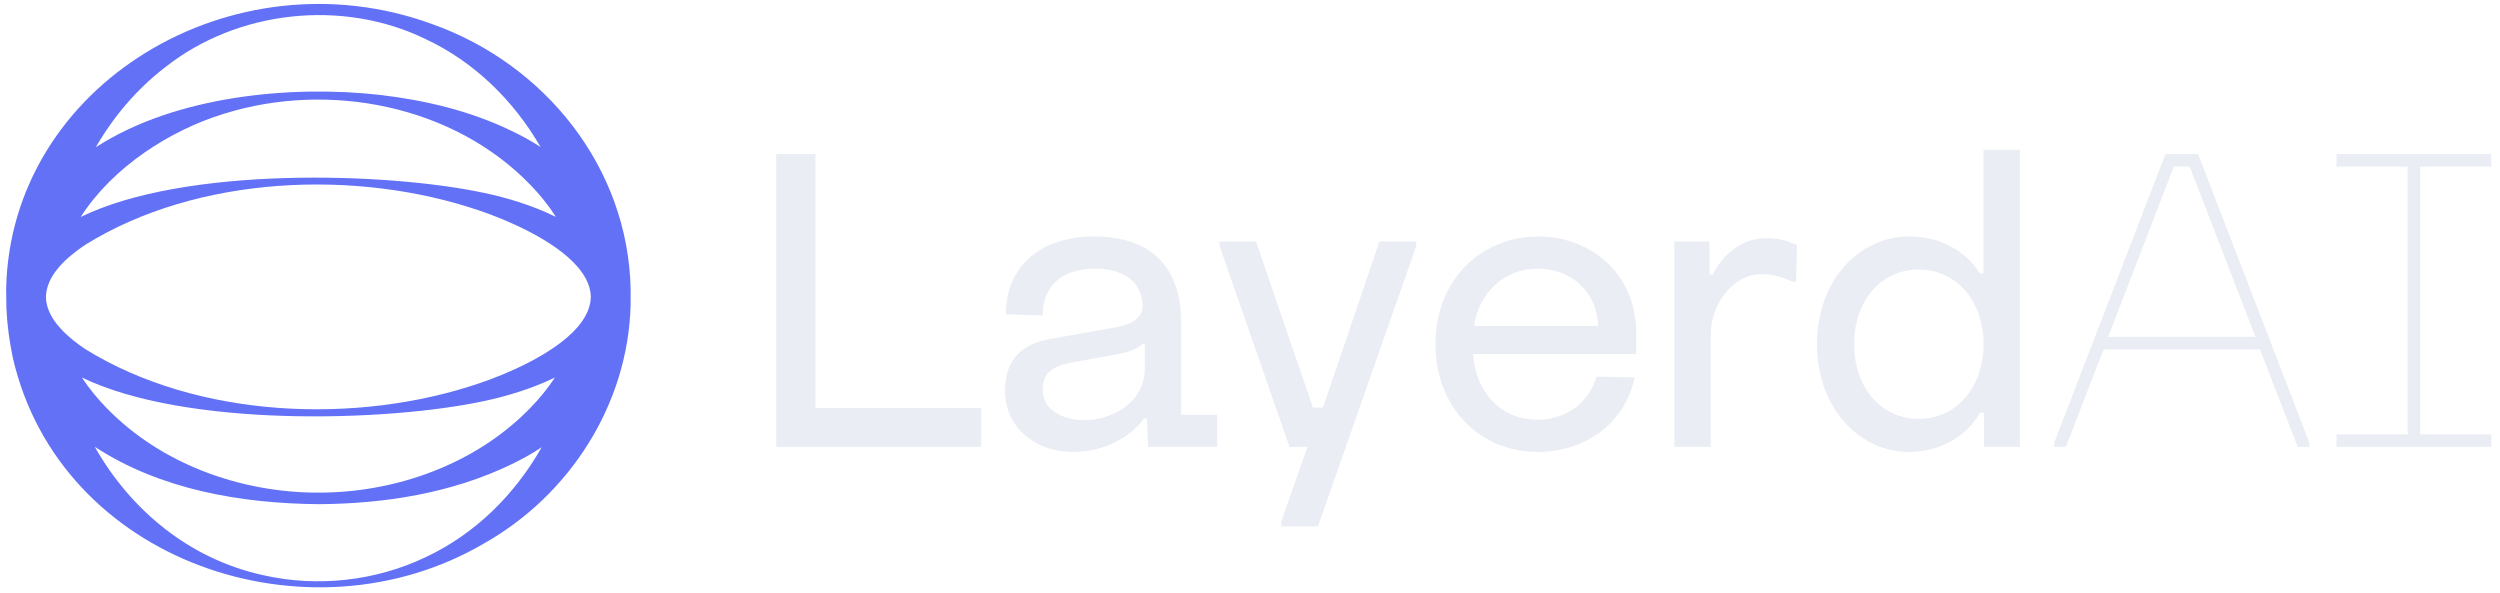
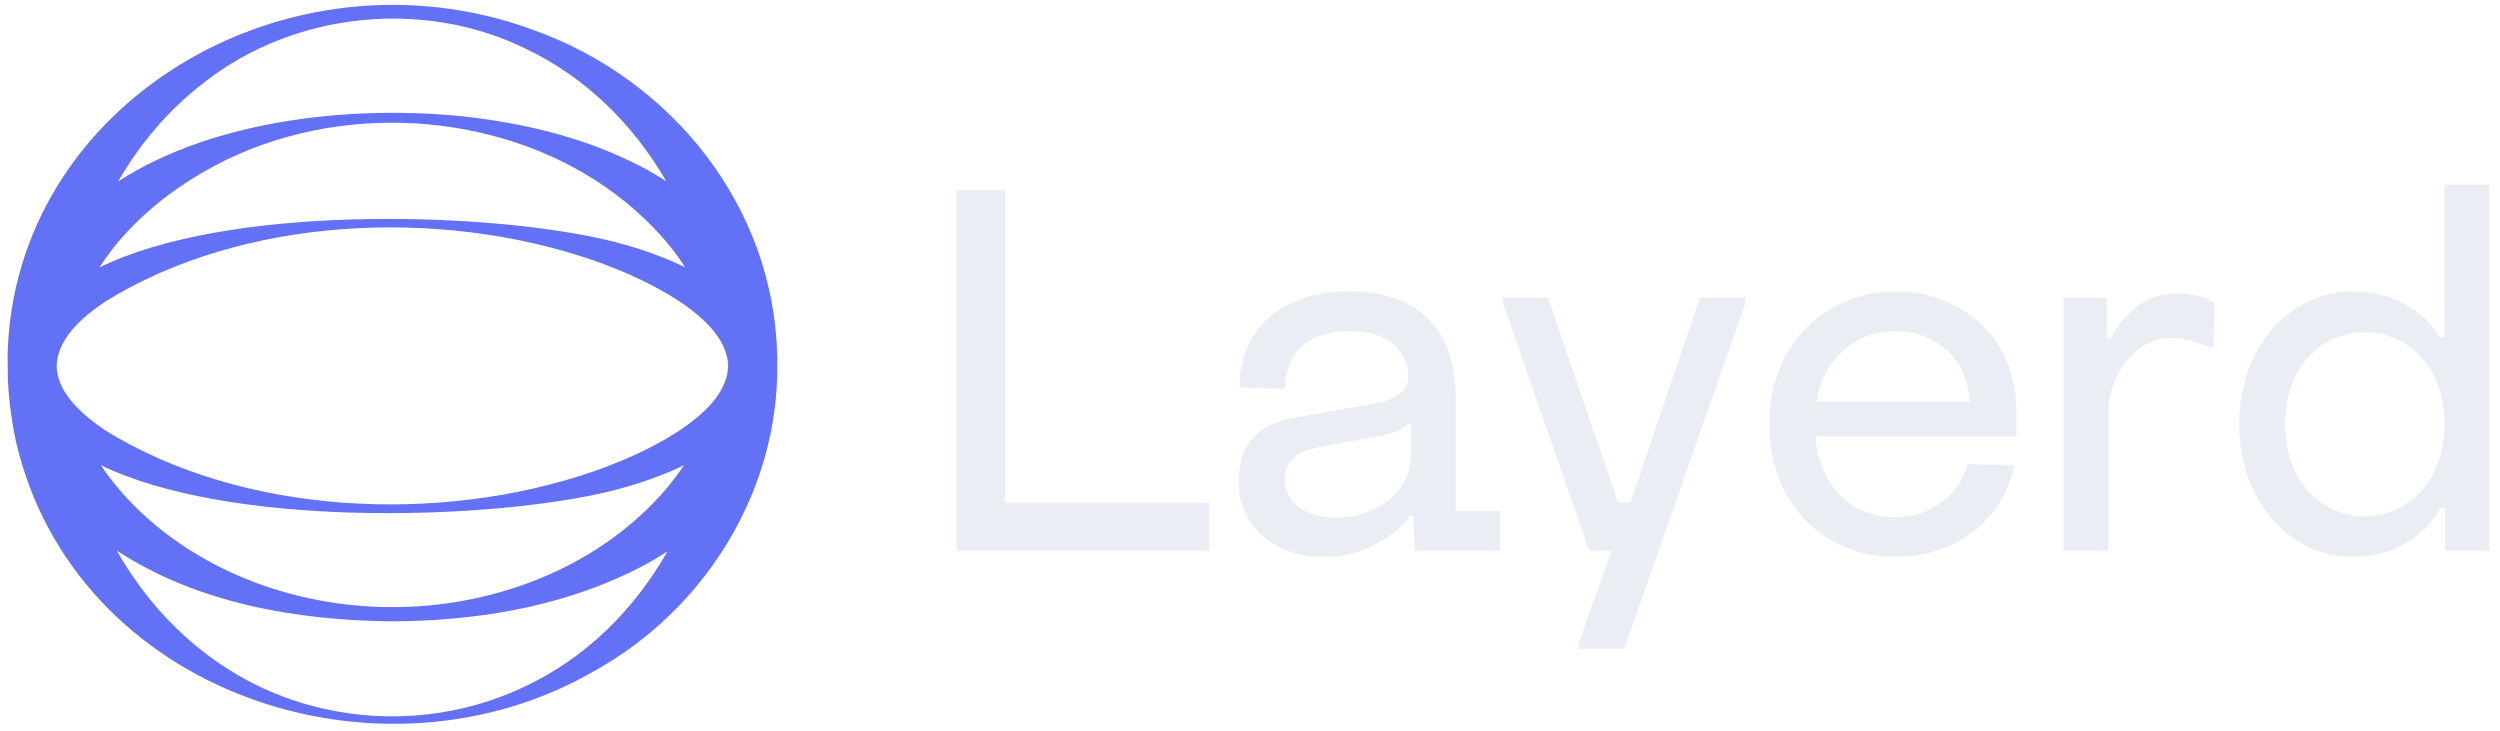
- <svg xmlns="http://www.w3.org/2000/svg" width="634.5" height="150.5" viewBox="33.50 28.50 634.50 150.50">
+ <svg xmlns="http://www.w3.org/2000/svg" width="514.85" height="150.5" viewBox="33.50 28.50 514.85 150.50">
  <path fill="#EBEDF5" d="M 230.50 141.92 L 230.50 67.60 L 240.48 67.60 L 240.48 132.05 L 282.53 132.05 L 282.53 141.92 Z M 230.50 141.92 " />
  <path fill="#EBEDF5" d="M 324.04 122.07 L 324.04 115.80 L 323.40 115.80 C 322.34 116.87 320.43 117.72 317.78 118.25 L 305.67 120.48 C 300.36 121.43 298.14 123.34 298.14 127.38 L 298.14 127.59 C 298.14 132.05 302.59 135.13 308.75 135.13 C 315.44 135.13 324.04 130.88 324.04 122.07 M 288.58 127.80 L 288.58 127.59 C 288.58 119.63 293.04 115.70 300.05 114.53 L 316.71 111.56 C 321.17 110.71 323.62 109.01 323.51 105.83 C 323.30 101.26 320.11 96.69 311.41 96.69 C 302.91 96.69 298.14 101.16 298.14 108.58 L 288.79 108.27 C 288.79 96.06 297.60 88.52 311.19 88.52 C 326.06 88.52 333.28 96.69 333.28 110.39 L 333.28 133.75 L 342.41 133.75 L 342.41 141.92 L 324.89 141.92 L 324.57 134.70 L 323.83 134.70 C 321.07 138.74 314.48 143.20 305.99 143.20 C 295.58 143.20 288.58 136.41 288.58 127.80 " />
  <path fill="#EBEDF5" d="M 358.65 162.10 L 358.65 160.93 L 365.34 141.92 L 360.78 141.92 L 343.04 90.96 L 343.04 89.79 L 352.28 89.79 L 366.72 131.94 L 369.27 131.94 L 383.60 89.79 L 392.94 89.79 L 392.94 90.96 L 368 162.10 Z M 358.65 162.10 " />
  <path fill="#EBEDF5" d="M 407.60 111.24 L 439.13 111.24 C 438.71 101.90 431.59 96.69 423.84 96.69 C 415.14 96.69 408.87 102.85 407.60 111.24 M 448.79 118.35 L 407.38 118.35 C 408.02 128.23 414.60 135.02 423.73 135.02 C 431.17 135.02 436.79 130.56 438.71 124.08 L 448.37 124.30 C 445.92 135.98 435.84 143.20 423.73 143.20 C 409.19 143.20 397.83 132.05 397.83 115.91 L 397.83 115.70 C 397.83 99.67 409.30 88.52 423.95 88.52 C 436.26 88.52 448.79 96.91 448.79 113.47 Z M 448.79 118.35 " />
  <path fill="#EBEDF5" d="M 458.45 141.92 L 458.45 89.79 L 467.37 89.79 L 467.37 98.18 L 468.22 98.18 C 470.13 94.25 474.59 88.94 481.81 88.94 C 484.78 88.94 487.01 89.48 489.56 90.75 L 489.35 99.99 L 488.39 99.99 C 486.16 98.92 483.40 98.07 480.64 98.07 C 473.21 98.07 467.69 105.83 467.69 113.47 L 467.69 141.92 Z M 458.45 141.92 " />
  <path fill="#EBEDF5" d="M 536.91 115.91 L 536.91 115.70 C 536.91 104.76 529.91 96.91 520.46 96.91 C 511.00 96.91 504.10 104.76 504.10 115.70 L 504.10 115.91 C 504.10 126.95 511.00 134.81 520.46 134.81 C 529.91 134.81 536.91 126.95 536.91 115.91 M 494.66 115.91 L 494.66 115.70 C 494.66 99.67 505.38 88.52 518.01 88.52 C 525.98 88.52 532.35 92.13 535.96 97.86 L 536.91 97.86 L 536.91 66.54 L 546.15 66.54 L 546.15 141.92 L 537.02 141.92 L 537.02 133.22 L 536.06 133.22 C 532.66 139.16 526.08 143.20 518.01 143.20 C 505.38 143.20 494.66 132.05 494.66 115.91 " />
-   <path fill="#EBEDF5" d="M 568.55 114.00 L 605.92 114.00 L 589.25 70.79 L 585.22 70.79 Z M 591.38 67.60 L 619.62 140.86 L 619.62 141.92 L 616.65 141.92 L 607.09 117.19 L 567.38 117.19 L 557.83 141.92 L 554.85 141.92 L 554.85 140.86 L 583.09 67.60 Z M 591.38 67.60 " />
-   <path fill="#EBEDF5" d="M 626.52 141.92 L 626.52 138.74 L 644.57 138.74 L 644.57 70.79 L 626.52 70.79 L 626.52 67.60 L 665.80 67.60 L 665.80 70.79 L 647.75 70.79 L 647.75 138.74 L 665.80 138.74 L 665.80 141.92 Z M 626.52 141.92 " />
  <path fill="#6371F7" d="M 180.62 96.85 C 180.61 96.85 180.60 96.83 180.60 96.83 L 180.60 96.85 C 182.32 99.03 183.40 101.38 183.44 103.86 C 183.40 106.32 182.35 108.64 180.65 110.81 L 180.65 110.83 C 180.66 110.83 180.67 110.82 180.67 110.81 C 182.37 108.64 183.42 106.32 183.46 103.86 C 183.42 101.38 182.34 99.03 180.62 96.85 " />
  <path fill="#6371F7" d="M 141.63 169.86 C 128.90 175.98 114.03 177.61 100.25 174.47 C 81.50 170.35 66.63 157.91 57.56 141.91 C 57.55 141.90 57.55 141.89 57.54 141.89 C 57.56 141.89 57.56 141.90 57.58 141.91 C 74.21 152.79 94.75 156.28 114.31 156.46 C 131.03 156.37 148.12 153.69 163.33 146.33 C 165.96 145.08 168.53 143.64 170.97 142.02 C 164.21 153.94 154.22 163.94 141.63 169.86 M 54.28 124.31 C 80.62 137.05 131.65 135.61 156.51 130.26 C 161.78 129.13 168.36 127.23 174.35 124.31 C 172.51 127.09 170.38 129.70 168.05 132.08 C 154.21 146.31 134.01 153.55 114.31 153.53 C 94.60 153.55 74.42 146.31 60.58 132.08 C 58.25 129.70 56.11 127.09 54.28 124.31 M 48.83 111.82 C 48.77 111.75 48.71 111.68 48.65 111.61 C 48.40 111.35 48.17 111.07 47.95 110.79 C 46.36 108.80 45.17 106.36 45.16 103.86 C 45.22 101.25 46.37 98.90 48.03 96.83 C 48.22 96.58 48.42 96.35 48.62 96.11 C 50.54 93.94 52.96 92.10 55.15 90.62 C 83.57 72.98 124.01 71.31 155.26 81.97 C 161.82 84.19 174.09 89.30 180.04 96.16 C 180.24 96.38 180.42 96.60 180.60 96.83 C 180.60 96.83 180.61 96.85 180.62 96.85 C 182.34 99.03 183.42 101.38 183.46 103.86 C 183.42 106.32 182.37 108.64 180.67 110.81 C 180.67 110.82 180.66 110.83 180.65 110.83 C 180.44 111.11 180.22 111.37 179.98 111.64 C 174.01 118.45 161.83 123.53 155.26 125.74 C 124.00 136.39 83.57 134.72 55.15 117.11 C 52.88 115.59 50.66 113.86 48.83 111.82 M 90.42 57.35 C 116.95 49.07 148.64 55.19 168.18 75.49 C 170.57 77.96 172.74 80.66 174.59 83.55 C 168.53 80.56 161.85 78.62 156.51 77.49 C 131.53 72.13 80.22 70.71 53.99 83.57 C 62.07 70.90 76.69 61.54 90.42 57.35 M 57.83 65.85 C 62.31 58.08 68.21 51.13 75.37 45.61 C 93.70 31.09 120.37 28.17 141.42 38.37 C 153.91 44.21 163.90 54.04 170.70 65.82 C 168.30 64.25 165.77 62.85 163.19 61.65 C 152.68 56.58 141.29 53.92 129.80 52.57 C 107.60 50.10 78.20 52.70 57.85 65.85 C 57.83 65.86 57.83 65.87 57.82 65.87 C 57.82 65.87 57.82 65.86 57.83 65.85 M 35.12 106.48 C 35.13 106.64 35.14 106.80 35.14 106.97 C 35.33 110.98 35.87 115.09 36.75 119.29 C 48.69 171.21 111.84 192.40 156.16 166.53 C 178.05 154.26 192.88 131.16 193.55 105.97 L 193.56 102.01 C 192.98 71.09 171.84 44.72 143.01 34.55 C 92.64 16.23 36.18 49.85 35.06 101.76 " />
</svg>
